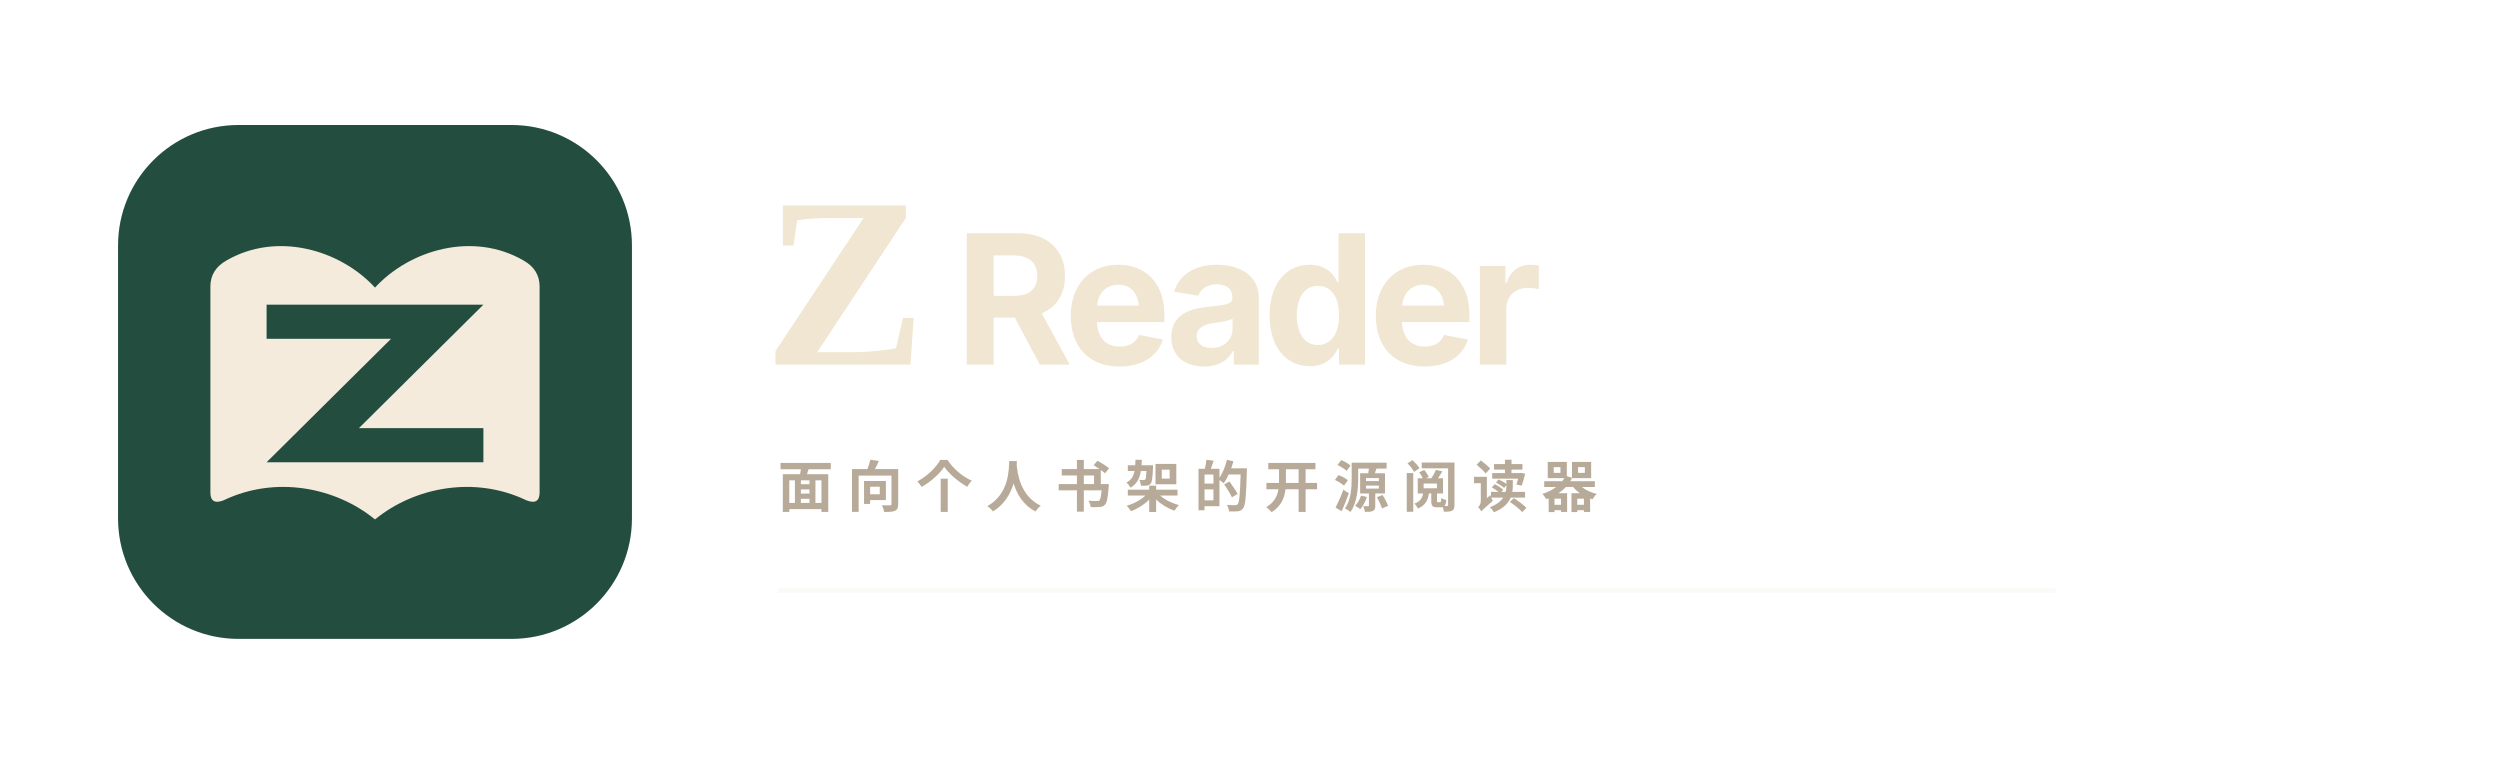
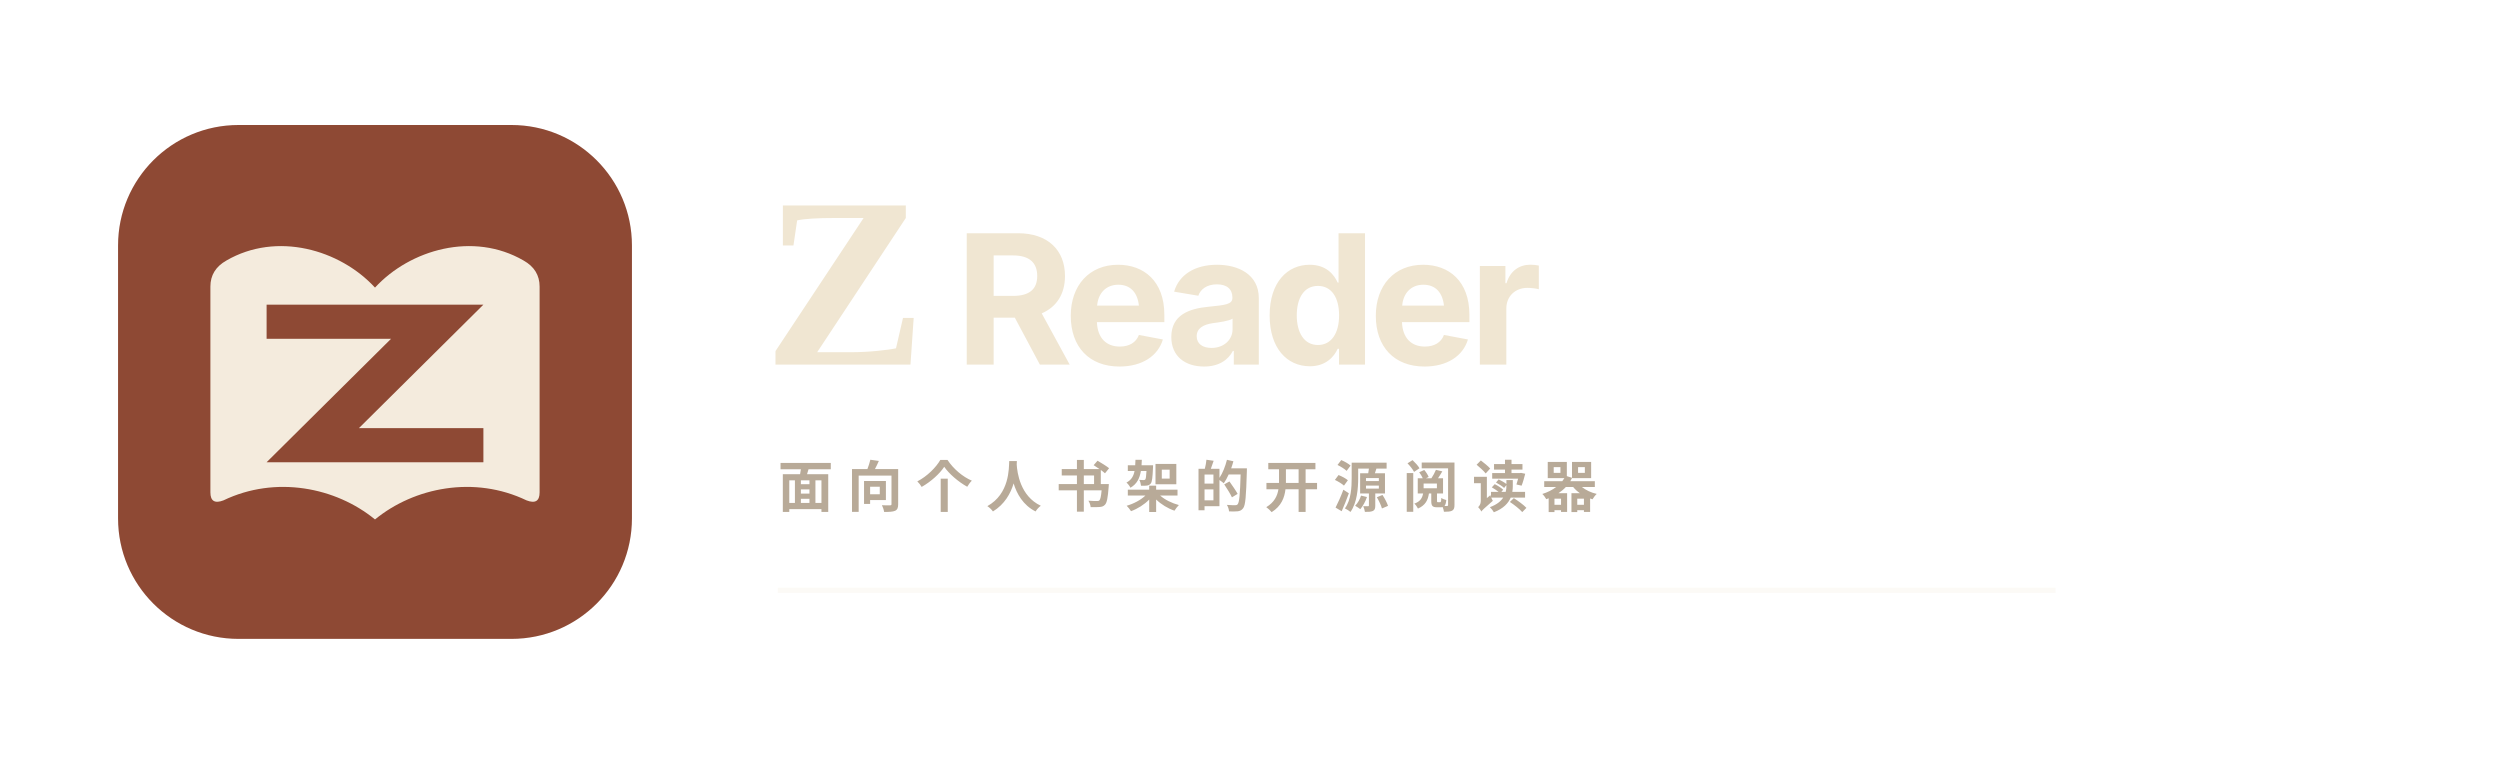
<svg xmlns="http://www.w3.org/2000/svg" viewBox="0 0 720 220" fill="none">
  <svg x="34" y="36" width="148" height="148" viewBox="0 0 512 512">
-     <rect width="512" height="512" rx="120" fill="#234D3E" />
+     <rect width="512" height="512" rx="120" fill="#8E4934" />
    <path fill="#F4EBDD" fill-rule="evenodd" d="M256 162C221 124 158 106 108 135Q92 144 92 161V366Q92 379 105 374C157 349 217 361 256 393C295 361 355 349 407 374Q420 379 420 366V161Q420 144 404 135C354 106 291 124 256 162ZM148 179H364L240 302H364V336H148L272 213H148Z" />
  </svg>
  <text x="220" y="105" font-family="Georgia, 'Times New Roman', serif" font-size="70" font-weight="600" letter-spacing="-2" fill="#F0E6D2">Z</text>
  <text x="275" y="105" font-family="-apple-system, BlinkMacSystemFont, 'Segoe UI', sans-serif" font-size="52" font-weight="750" letter-spacing="-2.2" fill="#F0E6D2">Reader</text>
  <text x="224" y="146" font-family="PingFang SC, system-ui, sans-serif" font-size="16" font-weight="600" letter-spacing="4" fill="#B8AA98">面向个人书架的开源阅读器</text>
  <path d="M224 170H592" stroke="#F0E6D2" stroke-opacity=".18" stroke-width="1.5" />
</svg>
